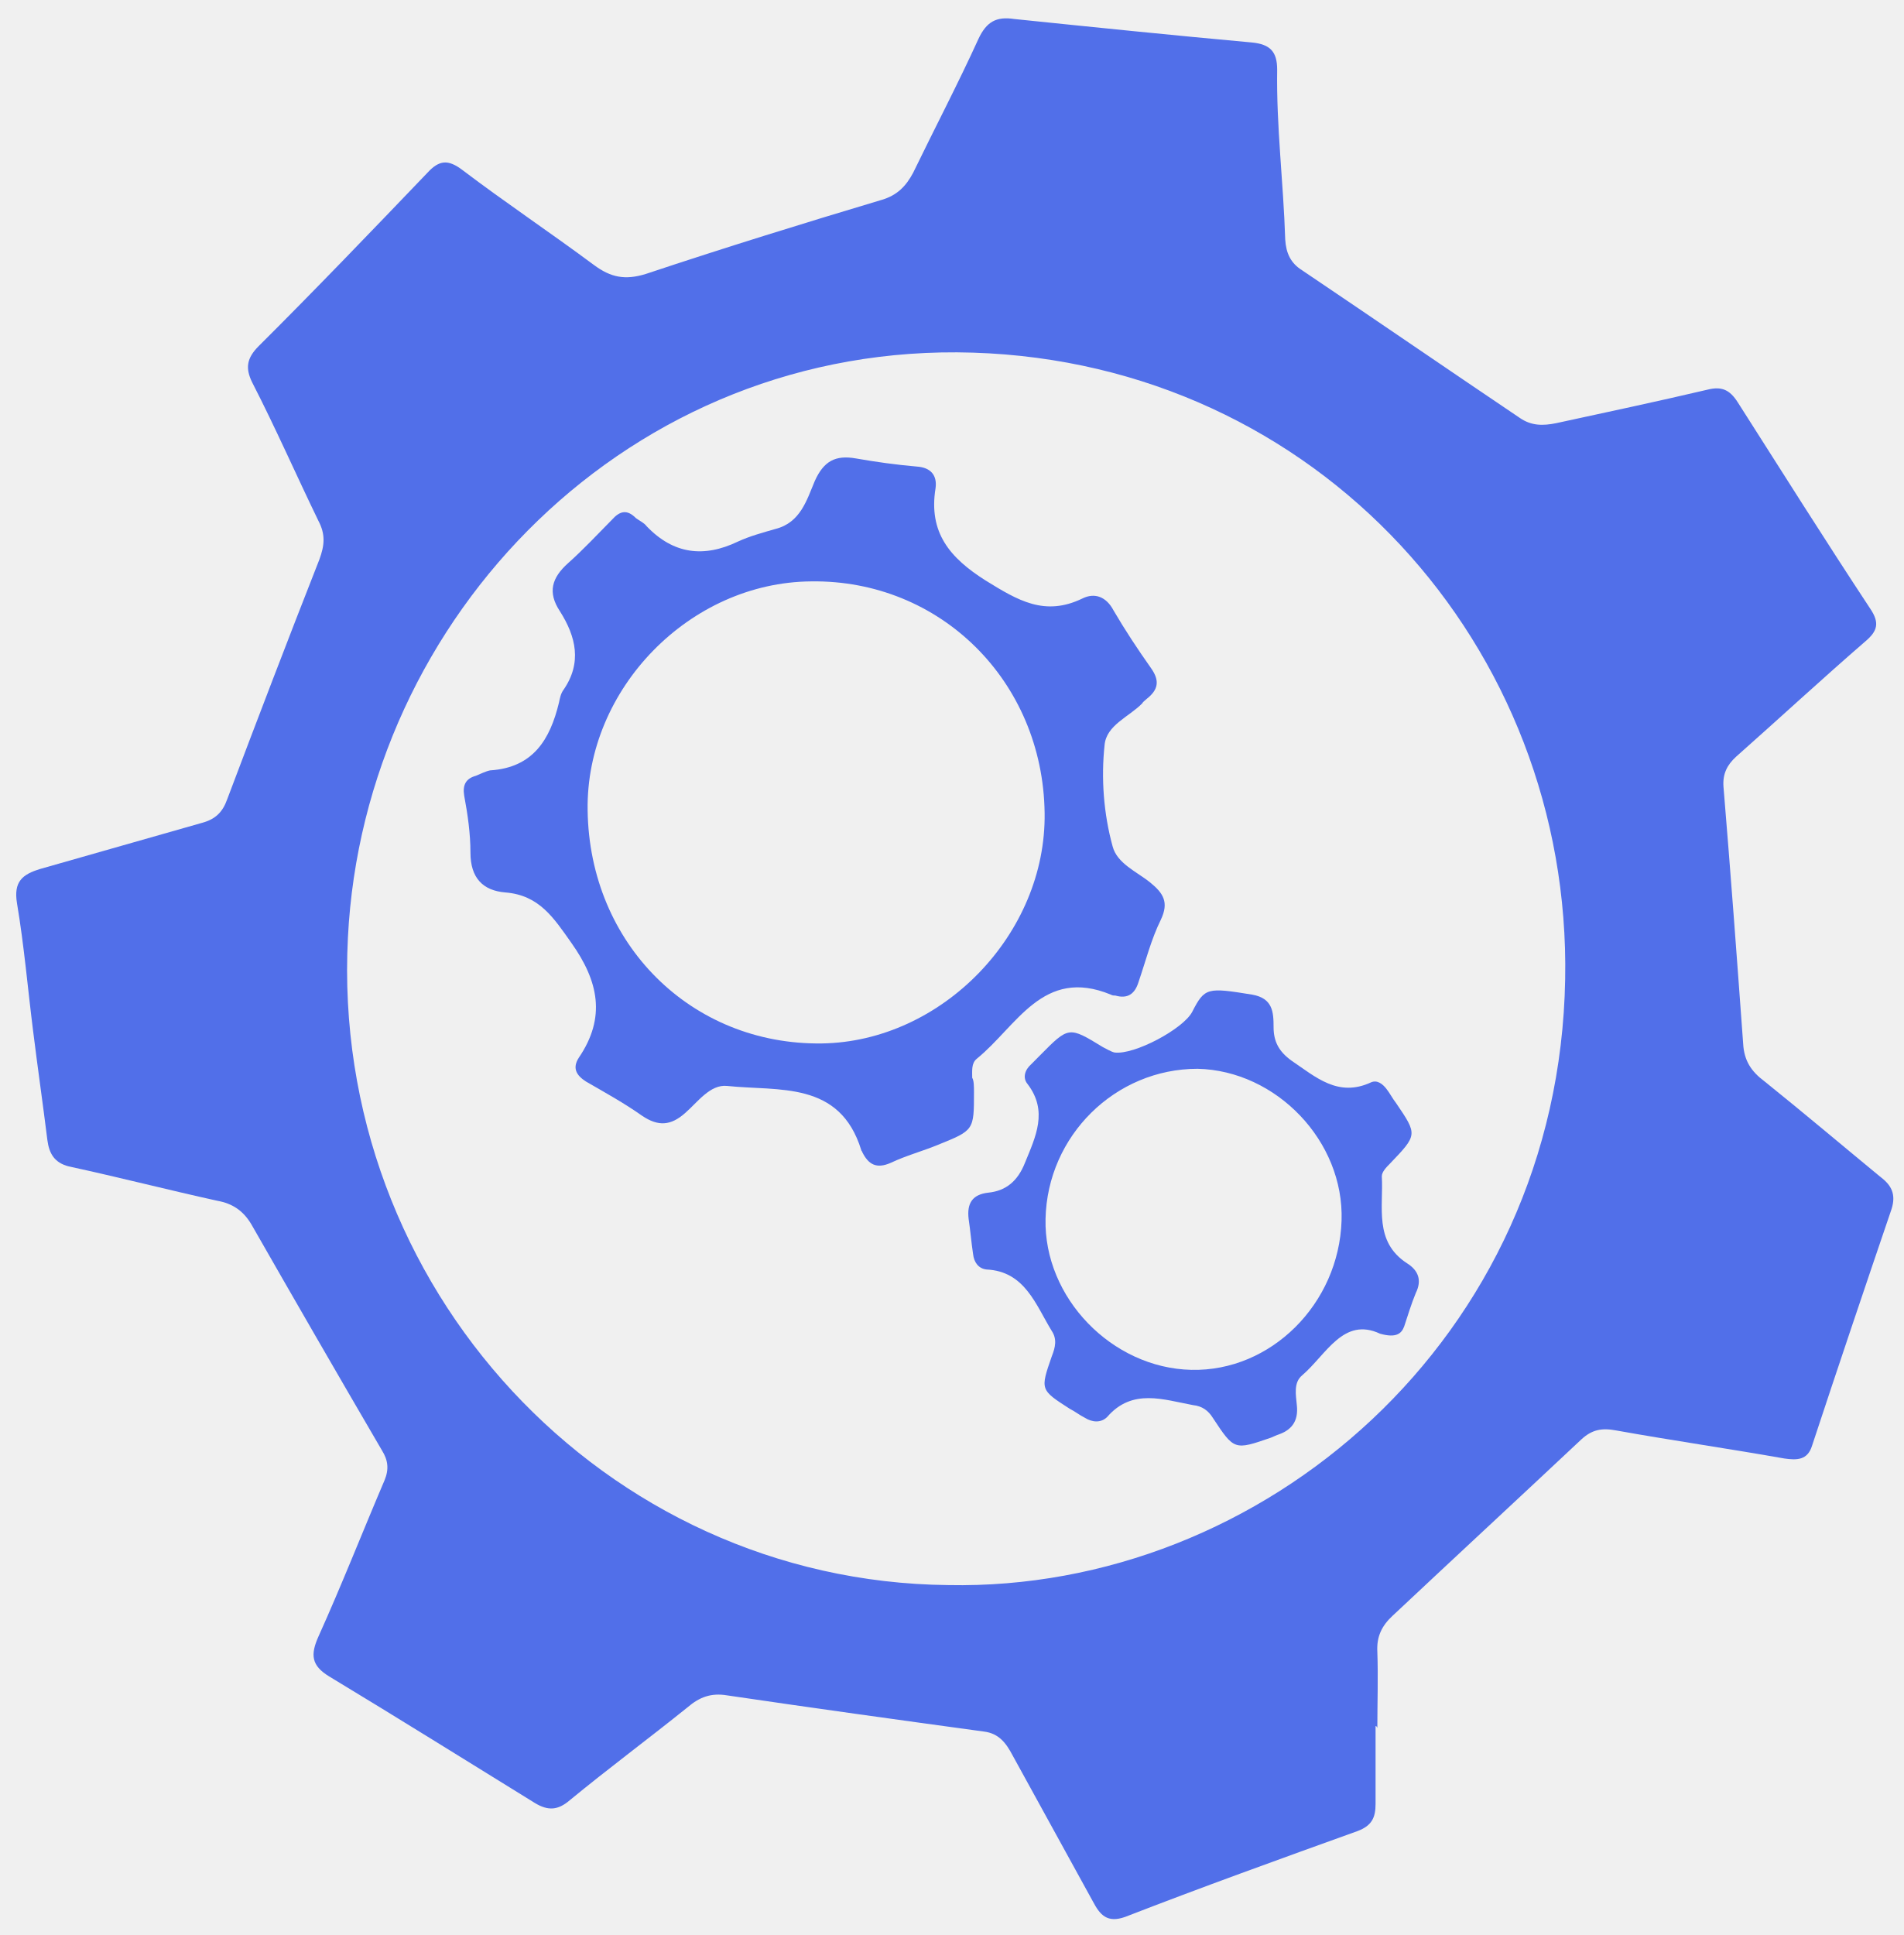
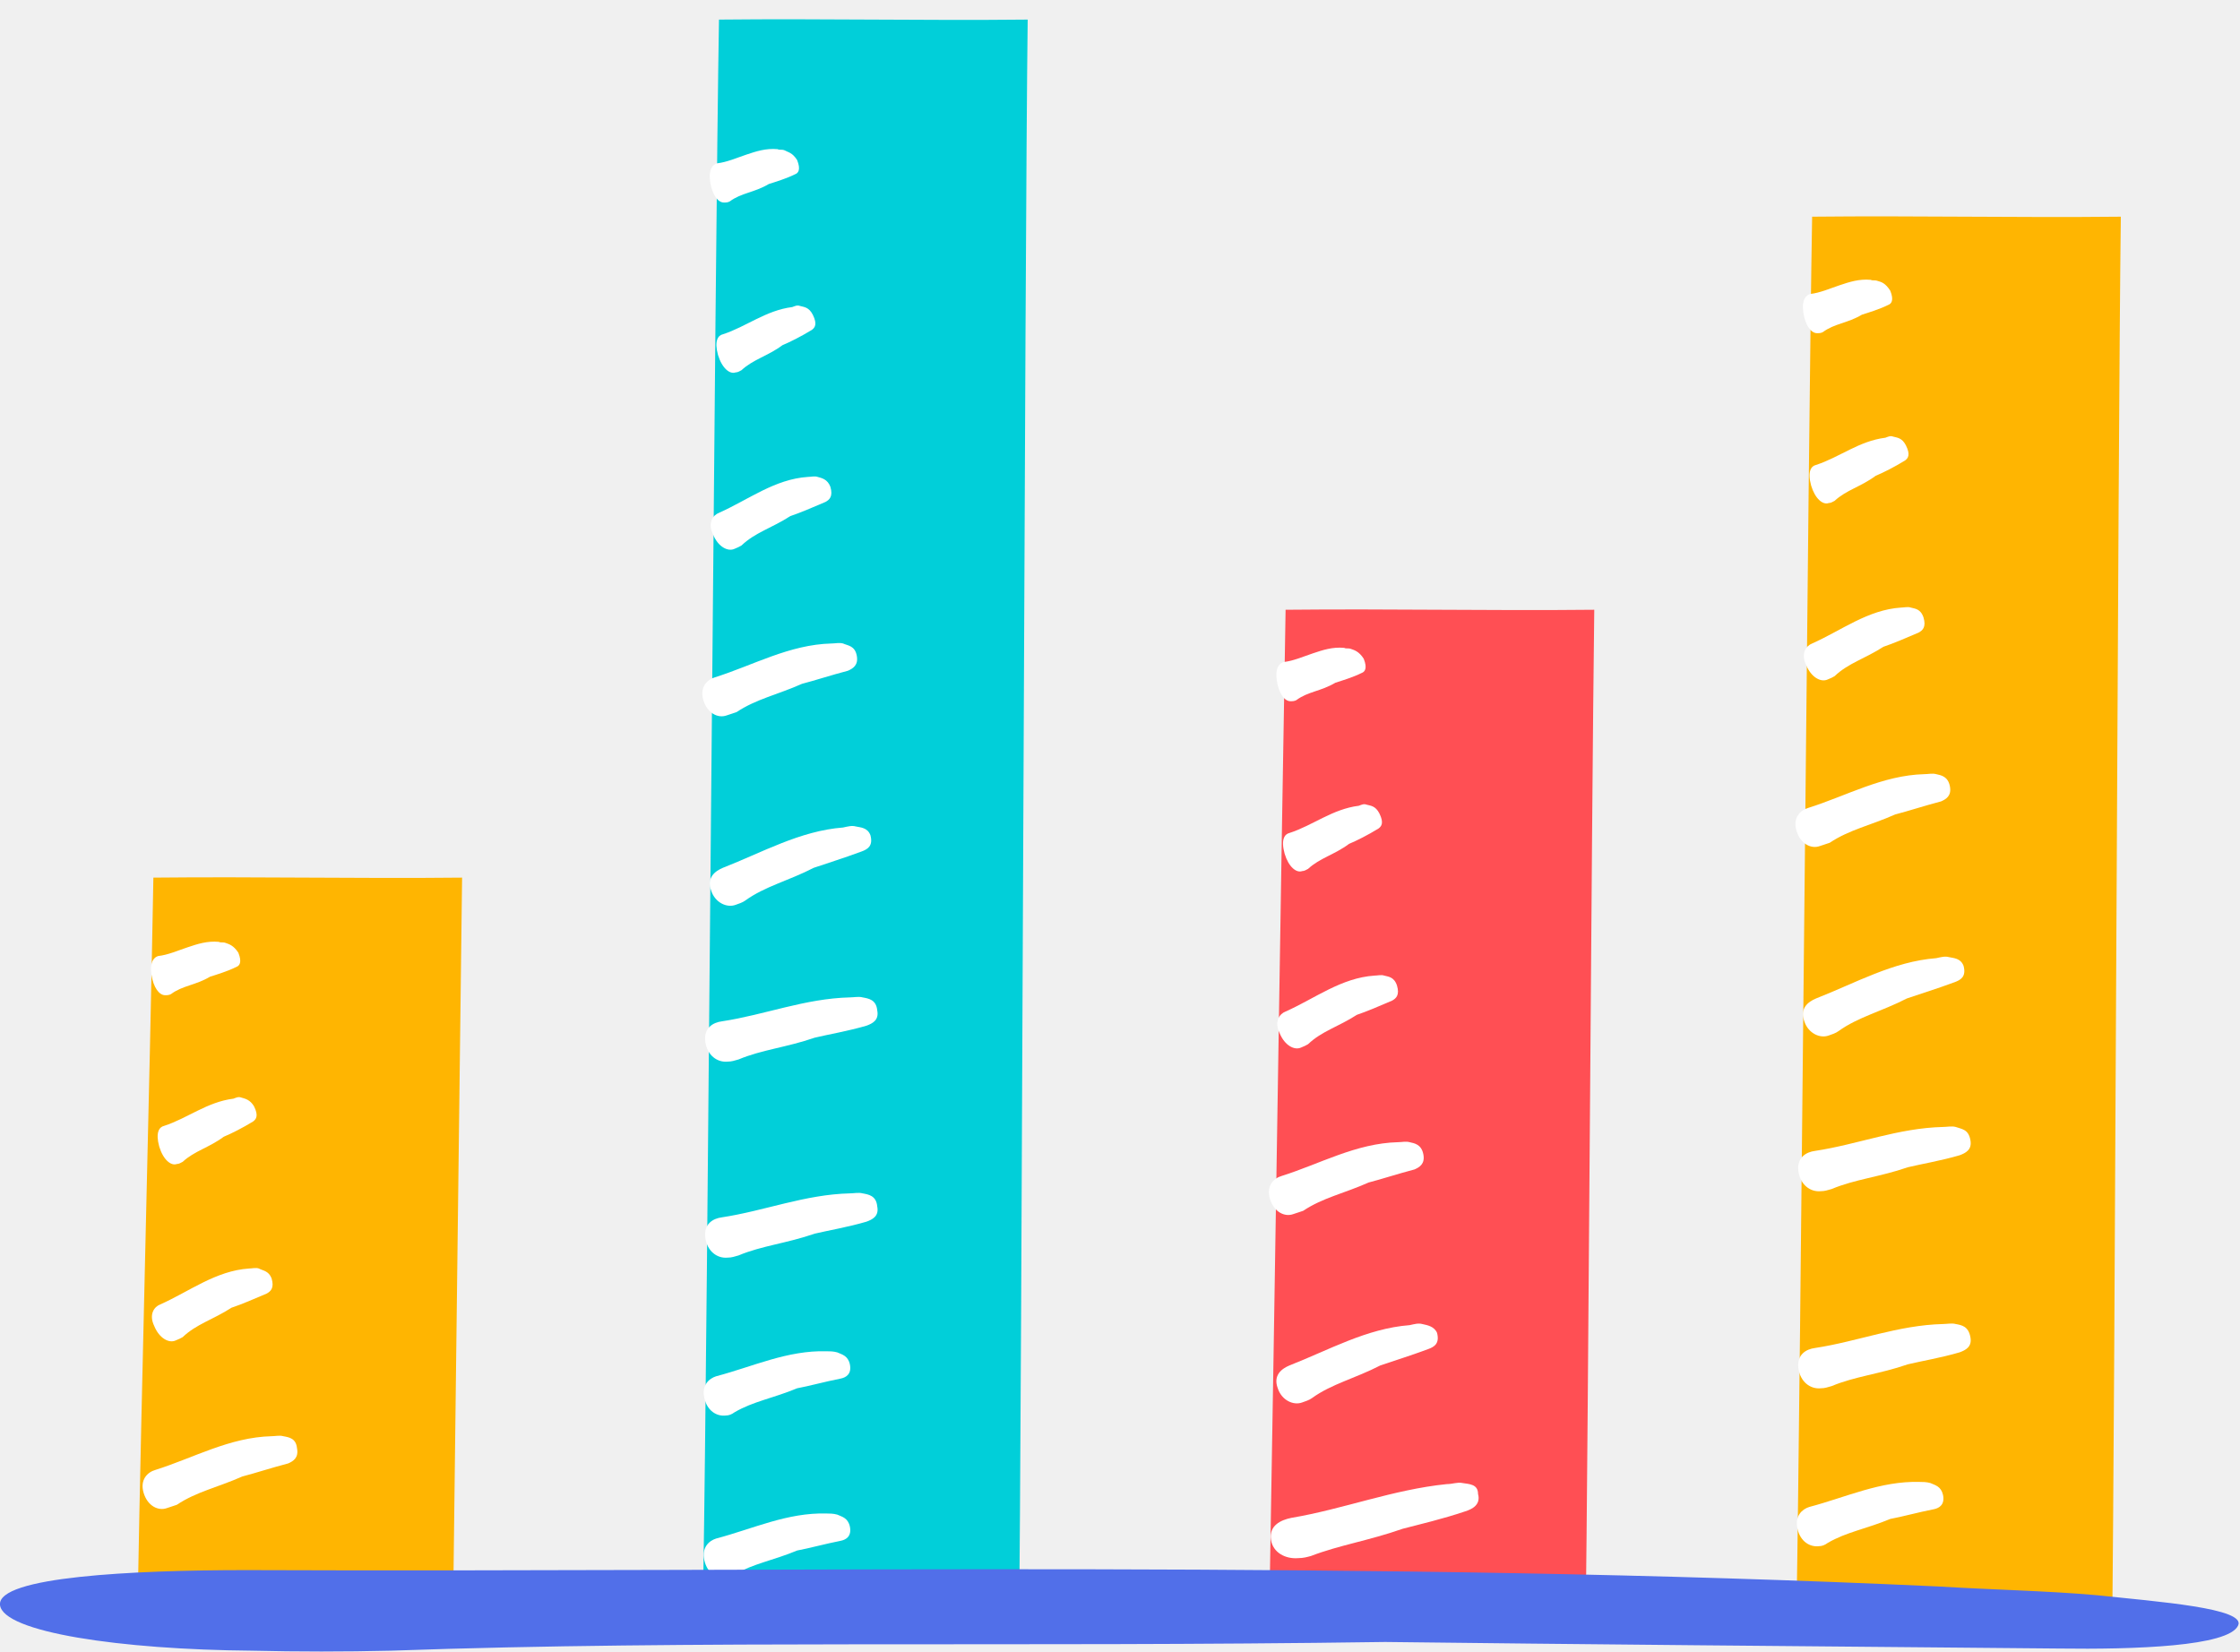
- <svg xmlns="http://www.w3.org/2000/svg" width="60" height="61" viewBox="0 0 60 61" fill="none">
-   <g clip-path="url(#clip0_303_4159)">
-     <path d="M43.365 54.415C43.365 55.242 43.365 56.069 43.365 56.867C43.365 57.294 43.252 57.551 42.801 57.722C40.348 58.605 37.895 59.489 35.47 60.43C34.906 60.629 34.681 60.373 34.455 59.945C33.609 58.406 32.763 56.867 31.917 55.328C31.72 54.957 31.494 54.643 31.015 54.586C28.308 54.216 25.63 53.845 22.923 53.446C22.415 53.361 22.049 53.503 21.682 53.817C20.442 54.814 19.173 55.755 17.96 56.753C17.594 57.066 17.284 57.095 16.861 56.838C14.69 55.498 12.547 54.159 10.376 52.848C9.812 52.505 9.784 52.163 10.038 51.593C10.771 49.969 11.419 48.315 12.124 46.662C12.265 46.32 12.237 46.035 12.04 45.721C10.658 43.355 9.276 40.961 7.923 38.595C7.669 38.168 7.331 37.94 6.852 37.854C5.301 37.512 3.75 37.113 2.171 36.771C1.72 36.657 1.551 36.372 1.494 35.944C1.353 34.804 1.184 33.635 1.043 32.495C0.874 31.155 0.761 29.816 0.536 28.476C0.423 27.792 0.705 27.564 1.269 27.393C2.961 26.908 4.68 26.424 6.372 25.939C6.795 25.825 7.021 25.597 7.162 25.198C8.12 22.661 9.079 20.153 10.066 17.644C10.235 17.188 10.263 16.846 10.038 16.419C9.333 14.965 8.684 13.483 7.951 12.057C7.726 11.601 7.782 11.288 8.149 10.917C9.953 9.121 11.729 7.269 13.477 5.444C13.844 5.045 14.126 5.017 14.577 5.359C15.931 6.385 17.34 7.326 18.722 8.352C19.258 8.751 19.709 8.836 20.357 8.637C22.838 7.81 25.32 7.041 27.801 6.299C28.28 6.157 28.562 5.872 28.788 5.444C29.464 4.048 30.197 2.651 30.846 1.226C31.1 0.684 31.41 0.513 31.974 0.599C34.455 0.855 36.964 1.112 39.474 1.34C40.038 1.397 40.263 1.625 40.263 2.195C40.235 3.991 40.461 5.758 40.517 7.554C40.545 7.981 40.686 8.295 41.053 8.523C43.337 10.062 45.62 11.63 47.904 13.169C48.271 13.426 48.637 13.426 49.06 13.34C50.639 12.998 52.246 12.656 53.825 12.285C54.276 12.171 54.53 12.285 54.784 12.684C56.165 14.851 57.547 17.046 58.957 19.184C59.267 19.64 59.182 19.896 58.816 20.21C57.434 21.407 56.109 22.633 54.727 23.858C54.446 24.115 54.304 24.4 54.333 24.799C54.558 27.507 54.756 30.186 54.953 32.894C54.981 33.436 55.207 33.778 55.63 34.092C56.87 35.089 58.083 36.115 59.295 37.113C59.633 37.37 59.775 37.655 59.633 38.111C58.788 40.591 57.942 43.099 57.124 45.579C56.983 46.035 56.645 46.035 56.25 45.978C54.474 45.664 52.697 45.408 50.949 45.094C50.498 45.009 50.188 45.066 49.85 45.379C47.876 47.232 45.874 49.085 43.9 50.938C43.562 51.251 43.393 51.593 43.421 52.078C43.449 52.876 43.421 53.674 43.421 54.472C43.393 54.415 43.393 54.415 43.365 54.415ZM29.887 49.969C39.784 50.168 49.145 42.215 49.342 30.87C49.539 20.381 41.532 11.459 30.677 11.117C19.878 10.775 11.476 19.412 10.968 29.559C10.404 40.562 19.032 49.855 29.887 49.969Z" fill="#516FE9" />
-     <path d="M30.705 34.434C30.705 35.631 30.705 35.631 29.577 36.087C29.098 36.286 28.562 36.429 28.083 36.657C27.632 36.856 27.378 36.714 27.181 36.315C27.181 36.286 27.152 36.286 27.152 36.258C26.476 34.063 24.558 34.405 22.923 34.234C22.387 34.177 21.993 34.747 21.598 35.089C21.147 35.488 20.752 35.517 20.244 35.175C19.681 34.776 19.06 34.434 18.468 34.092C18.158 33.892 18.045 33.664 18.243 33.35C19.117 32.068 18.863 30.927 18.017 29.73C17.453 28.932 17.002 28.22 15.931 28.134C15.226 28.077 14.831 27.678 14.831 26.88C14.831 26.281 14.746 25.683 14.634 25.084C14.577 24.742 14.69 24.543 15 24.457C15.141 24.4 15.31 24.314 15.451 24.286C16.805 24.2 17.34 23.317 17.622 22.148C17.651 22.006 17.679 21.863 17.763 21.749C18.355 20.894 18.158 20.067 17.651 19.269C17.256 18.671 17.397 18.214 17.904 17.758C18.384 17.331 18.835 16.846 19.286 16.39C19.54 16.105 19.765 16.048 20.047 16.333C20.16 16.419 20.301 16.476 20.386 16.59C21.231 17.473 22.19 17.587 23.261 17.074C23.628 16.903 24.051 16.789 24.446 16.675C25.235 16.476 25.433 15.763 25.686 15.164C25.968 14.537 26.335 14.338 26.983 14.452C27.632 14.566 28.252 14.651 28.901 14.708C29.352 14.737 29.549 14.993 29.493 15.393C29.267 16.789 29.944 17.587 31.072 18.3C32.087 18.927 32.932 19.44 34.117 18.87C34.511 18.671 34.878 18.813 35.103 19.241C35.47 19.868 35.865 20.466 36.288 21.065C36.57 21.464 36.513 21.749 36.147 22.034C36.09 22.091 36.034 22.12 36.006 22.177C35.583 22.604 34.878 22.861 34.822 23.488C34.709 24.543 34.793 25.654 35.075 26.68C35.216 27.222 35.837 27.479 36.26 27.82C36.682 28.163 36.852 28.448 36.598 28.989C36.288 29.616 36.119 30.3 35.893 30.956C35.78 31.327 35.555 31.498 35.16 31.384C35.103 31.384 35.075 31.384 35.019 31.355C32.876 30.471 32.058 32.353 30.79 33.379C30.62 33.522 30.649 33.749 30.649 33.977C30.705 34.063 30.705 34.263 30.705 34.434ZM18.525 25.54C18.581 29.759 21.795 32.951 25.912 32.894C29.69 32.837 32.989 29.445 32.932 25.626C32.876 21.464 29.634 18.271 25.573 18.328C21.739 18.357 18.468 21.721 18.525 25.54Z" fill="#516FE9" />
-     <path d="M43.506 42.044C42.35 41.503 41.814 42.7 41.053 43.355C40.771 43.584 40.855 43.983 40.883 44.296C40.94 44.809 40.714 45.094 40.263 45.237C40.207 45.265 40.122 45.294 40.066 45.322C38.91 45.721 38.91 45.721 38.233 44.695C38.092 44.467 37.895 44.325 37.613 44.296C36.682 44.125 35.696 43.755 34.906 44.667C34.709 44.866 34.427 44.838 34.201 44.695C34.032 44.61 33.891 44.496 33.722 44.41C32.791 43.812 32.791 43.812 33.158 42.757C33.271 42.472 33.327 42.215 33.158 41.959C32.65 41.132 32.312 40.078 31.1 40.02C30.846 39.992 30.705 39.792 30.677 39.536C30.62 39.165 30.592 38.795 30.536 38.424C30.479 37.94 30.648 37.655 31.156 37.598C31.72 37.541 32.087 37.227 32.312 36.657C32.65 35.83 33.045 35.032 32.397 34.177C32.227 33.977 32.312 33.721 32.509 33.55C32.594 33.464 32.707 33.35 32.791 33.265C33.694 32.353 33.694 32.353 34.765 33.008C34.878 33.065 35.019 33.151 35.132 33.179C35.752 33.265 37.303 32.438 37.585 31.897C37.979 31.127 38.064 31.127 39.474 31.355C40.122 31.469 40.15 31.897 40.15 32.381C40.15 32.837 40.32 33.151 40.714 33.436C41.476 33.949 42.181 34.605 43.224 34.12C43.421 34.035 43.59 34.177 43.703 34.32C43.816 34.462 43.9 34.633 44.013 34.776C44.69 35.773 44.69 35.773 43.816 36.685C43.703 36.8 43.562 36.942 43.562 37.084C43.618 38.054 43.308 39.137 44.352 39.821C44.718 40.049 44.831 40.363 44.633 40.762C44.492 41.104 44.38 41.474 44.267 41.816C44.182 42.044 44.013 42.187 43.506 42.044ZM32.961 38.424C32.904 40.904 35.047 43.127 37.556 43.184C40.066 43.242 42.209 41.104 42.293 38.481C42.378 35.973 40.235 33.749 37.754 33.693C35.16 33.693 33.017 35.802 32.961 38.424Z" fill="#516FE9" />
+ <svg xmlns="http://www.w3.org/2000/svg" width="80" height="59" viewBox="0 0 80 59" fill="none">
+   <g clip-path="url(#clip0_303_4026)">
+     <path d="M4.919 57.133C5.059 49.199 5.338 39.282 5.478 31.348C9.281 31.309 12.7 31.387 16.503 31.348C16.398 39.632 16.293 48.577 16.189 56.861" fill="#FFB501" />
+     <path d="M25.12 56.2C25.26 48.266 25.539 8.634 25.678 0.7C29.481 0.661 32.9 0.739 36.703 0.7C36.599 8.984 36.494 50.172 36.389 58.456" fill="#01CFD9" />
+     <path d="M64.161 57.522C64.3 49.588 64.579 15.674 64.719 7.74C68.522 7.701 71.941 7.779 75.744 7.74C75.639 16.024 75.534 50.21 75.43 58.495" fill="#FFB501" />
+     <path d="M45.355 56.2C45.495 48.266 45.774 29.714 45.914 21.78C49.717 21.741 53.136 21.819 56.938 21.78C56.834 30.064 56.729 50.171 56.624 58.494" fill="#FF4F54" />
+     <path d="M8.06 33.681C7.955 33.642 7.885 33.681 7.815 33.642C7.397 33.603 7.048 33.72 6.699 33.837C6.35 33.953 6.001 34.109 5.652 34.148C5.513 34.187 5.338 34.343 5.408 34.809C5.478 35.276 5.687 35.548 5.896 35.548C5.966 35.548 6.036 35.548 6.106 35.509C6.524 35.198 6.978 35.198 7.501 34.887C7.746 34.809 8.129 34.693 8.443 34.537C8.548 34.498 8.653 34.381 8.513 34.031C8.339 33.759 8.164 33.72 8.06 33.681Z" fill="white" />
+     <path d="M8.618 39.204C8.513 39.165 8.444 39.204 8.339 39.243C7.397 39.36 6.699 39.943 5.862 40.215C5.687 40.254 5.548 40.449 5.687 40.954C5.827 41.421 6.106 41.654 6.315 41.577C6.385 41.577 6.455 41.538 6.525 41.499C6.943 41.11 7.467 40.993 7.99 40.604C8.269 40.488 8.653 40.293 9.037 40.06C9.141 39.982 9.246 39.865 9.072 39.515C8.932 39.282 8.758 39.243 8.618 39.204Z" fill="white" />
+     <path d="M9.246 45.31C9.141 45.271 9.001 45.31 8.897 45.31C7.71 45.388 6.768 46.127 5.722 46.594C5.512 46.672 5.303 46.944 5.512 47.372C5.687 47.799 6.036 47.994 6.28 47.877C6.385 47.838 6.454 47.799 6.524 47.761C7.013 47.294 7.606 47.138 8.269 46.71C8.618 46.594 9.071 46.399 9.525 46.205C9.664 46.127 9.804 46.01 9.699 45.66C9.594 45.388 9.385 45.388 9.246 45.31Z" fill="white" />
+     <path d="M10.118 51.3C9.978 51.261 9.839 51.3 9.699 51.3C8.199 51.338 6.908 52.077 5.548 52.505C5.268 52.583 4.989 52.855 5.129 53.322C5.268 53.789 5.652 53.983 5.966 53.866C6.071 53.828 6.21 53.789 6.315 53.75C7.013 53.283 7.78 53.127 8.653 52.739C9.106 52.622 9.699 52.427 10.293 52.272C10.467 52.194 10.676 52.077 10.607 51.727C10.572 51.377 10.327 51.338 10.118 51.3Z" fill="white" />
+     <path d="M48.251 23.18C48.147 23.141 48.077 23.18 48.007 23.141C47.589 23.102 47.24 23.219 46.891 23.336C46.542 23.453 46.193 23.608 45.844 23.647C45.705 23.686 45.53 23.841 45.6 24.308C45.67 24.775 45.879 25.047 46.088 25.047C46.158 25.047 46.228 25.047 46.298 25.008C46.716 24.697 47.17 24.697 47.693 24.386C47.937 24.308 48.321 24.192 48.635 24.036C48.74 23.997 48.844 23.88 48.705 23.53C48.531 23.258 48.356 23.219 48.251 23.18Z" fill="white" />
+     <path d="M48.809 28.742C48.705 28.703 48.635 28.742 48.53 28.781C47.588 28.897 46.891 29.481 46.053 29.753C45.879 29.792 45.739 29.986 45.879 30.492C46.018 30.959 46.297 31.192 46.507 31.114C46.577 31.114 46.646 31.075 46.716 31.036C47.135 30.647 47.658 30.531 48.181 30.142C48.461 30.025 48.844 29.831 49.228 29.597C49.333 29.52 49.437 29.403 49.263 29.053C49.123 28.781 48.949 28.781 48.809 28.742Z" fill="white" />
+     <path d="M49.438 34.848C49.333 34.809 49.193 34.848 49.089 34.848C47.902 34.926 46.96 35.665 45.914 36.131C45.704 36.209 45.495 36.481 45.704 36.909C45.879 37.337 46.228 37.531 46.472 37.415C46.577 37.376 46.646 37.337 46.716 37.298C47.205 36.831 47.798 36.676 48.461 36.248C48.809 36.131 49.263 35.937 49.717 35.742C49.856 35.665 49.996 35.548 49.891 35.198C49.786 34.887 49.577 34.887 49.438 34.848Z" fill="white" />
+     <path d="M50.345 40.798C50.205 40.76 50.066 40.798 49.926 40.798C48.426 40.837 47.135 41.576 45.774 42.004C45.495 42.082 45.216 42.354 45.355 42.821C45.495 43.288 45.879 43.482 46.193 43.365C46.297 43.327 46.437 43.288 46.542 43.249C47.239 42.782 48.007 42.627 48.879 42.238C49.333 42.121 49.926 41.926 50.519 41.771C50.694 41.693 50.903 41.576 50.833 41.226C50.763 40.876 50.519 40.837 50.345 40.798Z" fill="white" />
+     <path d="M50.798 47.294C50.659 47.255 50.519 47.294 50.345 47.333C48.81 47.45 47.449 48.227 46.053 48.772C45.774 48.889 45.46 49.122 45.635 49.589C45.774 50.016 46.193 50.211 46.507 50.094C46.612 50.055 46.751 50.016 46.856 49.939C47.554 49.433 48.391 49.239 49.298 48.772C49.752 48.616 50.38 48.422 51.008 48.188C51.217 48.111 51.426 47.994 51.322 47.605C51.217 47.372 50.973 47.333 50.798 47.294Z" fill="white" />
+     <path d="M52.229 52.972C52.054 52.933 51.88 53.011 51.67 53.011C49.752 53.205 47.972 53.905 46.123 54.216C45.739 54.294 45.321 54.489 45.391 54.994C45.46 55.461 45.914 55.694 46.367 55.655C46.542 55.655 46.681 55.617 46.821 55.578C47.833 55.189 48.879 55.033 50.1 54.605C50.694 54.45 51.531 54.255 52.333 53.983C52.578 53.905 52.892 53.75 52.787 53.361C52.787 53.011 52.473 53.011 52.229 52.972Z" fill="white" />
+     <path d="M67.057 10.034C66.952 9.995 66.882 10.034 66.812 9.995C66.394 9.957 66.045 10.073 65.696 10.19C65.347 10.307 64.998 10.462 64.649 10.501C64.51 10.54 64.335 10.695 64.405 11.162C64.475 11.629 64.684 11.901 64.894 11.901C64.963 11.901 65.033 11.901 65.103 11.862C65.522 11.551 65.975 11.551 66.498 11.24C66.743 11.162 67.126 11.046 67.44 10.89C67.545 10.851 67.65 10.734 67.51 10.384C67.336 10.112 67.196 10.073 67.057 10.034Z" fill="white" />
+     <path d="M67.615 15.596C67.51 15.557 67.44 15.596 67.335 15.635C66.394 15.751 65.696 16.335 64.858 16.607C64.684 16.646 64.544 16.84 64.684 17.346C64.823 17.813 65.103 18.046 65.312 17.968C65.382 17.968 65.451 17.929 65.521 17.89C65.94 17.501 66.463 17.385 66.987 16.996C67.266 16.879 67.65 16.685 68.033 16.451C68.138 16.374 68.243 16.257 68.068 15.907C67.929 15.635 67.754 15.635 67.615 15.596Z" fill="white" />
+     <path d="M68.243 21.702C68.138 21.663 67.998 21.702 67.894 21.702C66.708 21.78 65.766 22.519 64.719 22.985C64.51 23.063 64.3 23.335 64.51 23.763C64.684 24.191 65.033 24.385 65.277 24.269C65.382 24.23 65.452 24.191 65.521 24.152C66.01 23.685 66.603 23.53 67.266 23.102C67.615 22.985 68.068 22.791 68.522 22.596C68.661 22.519 68.801 22.402 68.696 22.052C68.591 21.741 68.382 21.741 68.243 21.702Z" fill="white" />
+     <path d="M69.15 27.652C69.01 27.614 68.871 27.652 68.731 27.652C67.231 27.691 65.94 28.43 64.579 28.858C64.3 28.936 64.021 29.208 64.161 29.675C64.3 30.142 64.684 30.336 64.998 30.219C65.103 30.181 65.242 30.142 65.347 30.103C66.045 29.636 66.812 29.48 67.684 29.092C68.138 28.975 68.731 28.78 69.324 28.625C69.499 28.547 69.708 28.43 69.638 28.08C69.568 27.73 69.324 27.691 69.15 27.652Z" fill="white" />
+     <path d="M69.603 34.187C69.464 34.148 69.324 34.187 69.15 34.225C67.615 34.342 66.254 35.12 64.859 35.664C64.579 35.781 64.265 36.014 64.44 36.481C64.579 36.909 64.998 37.103 65.312 36.987C65.417 36.948 65.556 36.909 65.661 36.831C66.359 36.326 67.196 36.131 68.103 35.664C68.557 35.509 69.185 35.314 69.813 35.081C70.022 35.003 70.231 34.887 70.127 34.498C70.022 34.225 69.778 34.225 69.603 34.187Z" fill="white" />
+     <path d="M69.847 40.254C69.708 40.215 69.533 40.254 69.394 40.254C67.789 40.292 66.358 40.876 64.823 41.109C64.509 41.148 64.16 41.343 64.23 41.848C64.3 42.315 64.649 42.587 65.033 42.548C65.172 42.548 65.277 42.509 65.416 42.471C66.254 42.12 67.126 42.043 68.138 41.693C68.626 41.576 69.324 41.459 69.987 41.265C70.196 41.187 70.44 41.07 70.371 40.72C70.301 40.331 70.057 40.331 69.847 40.254Z" fill="white" />
+     <path d="M69.847 47.293C69.708 47.254 69.533 47.293 69.394 47.293C67.789 47.332 66.358 47.915 64.823 48.149C64.509 48.188 64.16 48.382 64.23 48.888C64.3 49.355 64.649 49.627 65.033 49.588C65.172 49.588 65.277 49.549 65.416 49.51C66.254 49.16 67.126 49.082 68.138 48.732C68.626 48.615 69.324 48.499 69.987 48.304C70.196 48.227 70.44 48.11 70.371 47.76C70.301 47.371 70.057 47.332 69.847 47.293Z" fill="white" />
+     <path d="M68.94 52.972C68.801 52.933 68.661 52.933 68.557 52.933C67.161 52.894 65.94 53.477 64.614 53.828C64.37 53.905 64.091 54.139 64.195 54.605C64.3 55.072 64.649 55.267 64.963 55.228C65.068 55.228 65.172 55.189 65.277 55.111C65.94 54.722 66.673 54.605 67.51 54.255C67.929 54.178 68.487 54.022 69.08 53.905C69.254 53.866 69.464 53.75 69.394 53.4C69.324 53.089 69.115 53.05 68.94 52.972Z" fill="white" />
+     <path d="M28.016 5.367C27.911 5.328 27.841 5.367 27.771 5.328C27.353 5.29 27.004 5.406 26.655 5.523C26.306 5.64 25.957 5.795 25.608 5.834C25.469 5.873 25.294 6.029 25.364 6.495C25.434 6.962 25.643 7.234 25.852 7.234C25.922 7.234 25.992 7.234 26.062 7.195C26.48 6.884 26.934 6.884 27.457 6.573C27.702 6.495 28.085 6.379 28.399 6.223C28.504 6.184 28.609 6.067 28.469 5.717C28.295 5.445 28.155 5.445 28.016 5.367Z" fill="white" />
+     <path d="M28.574 10.929C28.469 10.89 28.4 10.929 28.295 10.968C27.353 11.085 26.655 11.668 25.818 11.94C25.643 11.979 25.504 12.174 25.643 12.679C25.783 13.146 26.062 13.379 26.271 13.302C26.341 13.302 26.411 13.263 26.481 13.224C26.899 12.835 27.423 12.718 27.946 12.329C28.225 12.213 28.609 12.018 28.993 11.785C29.097 11.707 29.202 11.59 29.028 11.24C28.888 10.968 28.714 10.968 28.574 10.929Z" fill="white" />
+     <path d="M29.202 17.035C29.098 16.996 28.958 17.035 28.853 17.035C27.667 17.113 26.725 17.852 25.678 18.318C25.469 18.396 25.26 18.668 25.469 19.096C25.643 19.524 25.992 19.718 26.237 19.602C26.341 19.563 26.411 19.524 26.481 19.485C26.969 19.018 27.562 18.863 28.225 18.435C28.574 18.318 29.028 18.124 29.481 17.929C29.621 17.852 29.76 17.735 29.656 17.385C29.551 17.113 29.342 17.074 29.202 17.035Z" fill="white" />
+     <path d="M30.109 22.985C29.97 22.947 29.83 22.985 29.691 22.985C28.19 23.024 26.899 23.763 25.539 24.191C25.26 24.269 24.981 24.541 25.12 25.008C25.26 25.475 25.643 25.669 25.957 25.552C26.062 25.514 26.202 25.475 26.306 25.436C27.004 24.969 27.772 24.814 28.644 24.425C29.097 24.308 29.691 24.113 30.284 23.958C30.458 23.88 30.667 23.763 30.598 23.413C30.528 23.063 30.284 23.063 30.109 22.985Z" fill="white" />
+     <path d="M30.563 29.52C30.423 29.481 30.284 29.52 30.109 29.558C28.574 29.675 27.214 30.453 25.818 30.997C25.539 31.114 25.225 31.348 25.399 31.814C25.539 32.242 25.958 32.437 26.272 32.32C26.376 32.281 26.516 32.242 26.62 32.164C27.318 31.659 28.156 31.464 29.063 30.997C29.516 30.842 30.144 30.647 30.772 30.414C30.982 30.336 31.191 30.22 31.086 29.831C30.982 29.558 30.737 29.558 30.563 29.52Z" fill="white" />
+     <path d="M30.807 35.626C30.667 35.587 30.493 35.626 30.353 35.626C28.748 35.665 27.318 36.248 25.783 36.481C25.469 36.52 25.12 36.715 25.19 37.22C25.259 37.687 25.608 37.959 25.992 37.92C26.132 37.92 26.236 37.882 26.376 37.843C27.213 37.492 28.085 37.415 29.097 37.065C29.586 36.948 30.283 36.831 30.946 36.637C31.156 36.559 31.4 36.442 31.33 36.092C31.295 35.703 31.016 35.665 30.807 35.626Z" fill="white" />
+     <path d="M30.807 42.626C30.667 42.587 30.493 42.626 30.353 42.626C28.748 42.665 27.318 43.248 25.783 43.482C25.469 43.521 25.12 43.715 25.19 44.221C25.259 44.688 25.608 44.96 25.992 44.921C26.132 44.921 26.236 44.882 26.376 44.843C27.213 44.493 28.085 44.415 29.097 44.065C29.586 43.949 30.283 43.832 30.946 43.637C31.156 43.56 31.4 43.443 31.33 43.093C31.295 42.704 31.016 42.665 30.807 42.626Z" fill="white" />
+     <path d="M29.9 48.305C29.76 48.266 29.621 48.266 29.516 48.266C28.12 48.227 26.899 48.81 25.574 49.16C25.329 49.238 25.05 49.472 25.155 49.938C25.26 50.405 25.608 50.6 25.922 50.561C26.027 50.561 26.132 50.522 26.236 50.444C26.899 50.055 27.632 49.938 28.469 49.588C28.888 49.511 29.446 49.355 30.039 49.238C30.214 49.199 30.423 49.083 30.353 48.733C30.284 48.422 30.074 48.383 29.9 48.305Z" fill="white" />
+     <path d="M29.9 54.1C29.76 54.061 29.621 54.061 29.516 54.061C28.12 54.022 26.899 54.605 25.574 54.956C25.329 55.033 25.05 55.267 25.155 55.733C25.26 56.2 25.608 56.395 25.922 56.356C26.027 56.356 26.132 56.317 26.236 56.239C26.899 55.85 27.632 55.733 28.469 55.383C28.888 55.306 29.446 55.15 30.039 55.033C30.214 54.994 30.423 54.878 30.353 54.528C30.284 54.217 30.074 54.178 29.9 54.1Z" fill="white" />
+     <path d="M74.872 56.978C73.127 56.822 71.104 56.783 69.22 56.667C49.089 55.733 28.923 56.161 8.792 56.083C4.745 56.083 -0.104 56.317 0 57.328C0.105 58.3 4.292 58.922 9.002 58.961C10.641 59 12.316 59 13.956 58.961C24.911 58.572 36.04 58.845 49.472 58.65C55.892 58.728 64.719 58.806 73.511 58.884C76.267 58.922 79.582 58.806 79.93 58.067C80.244 57.444 77.07 57.211 74.872 56.978Z" fill="#516FE9" />
  </g>
  <defs>
-     <clipPath id="clip0_303_4159">
-       <rect width="60" height="61" fill="white" />
+     <clipPath id="clip0_303_4026">
+       <rect width="80" height="59" fill="white" />
    </clipPath>
  </defs>
</svg>
